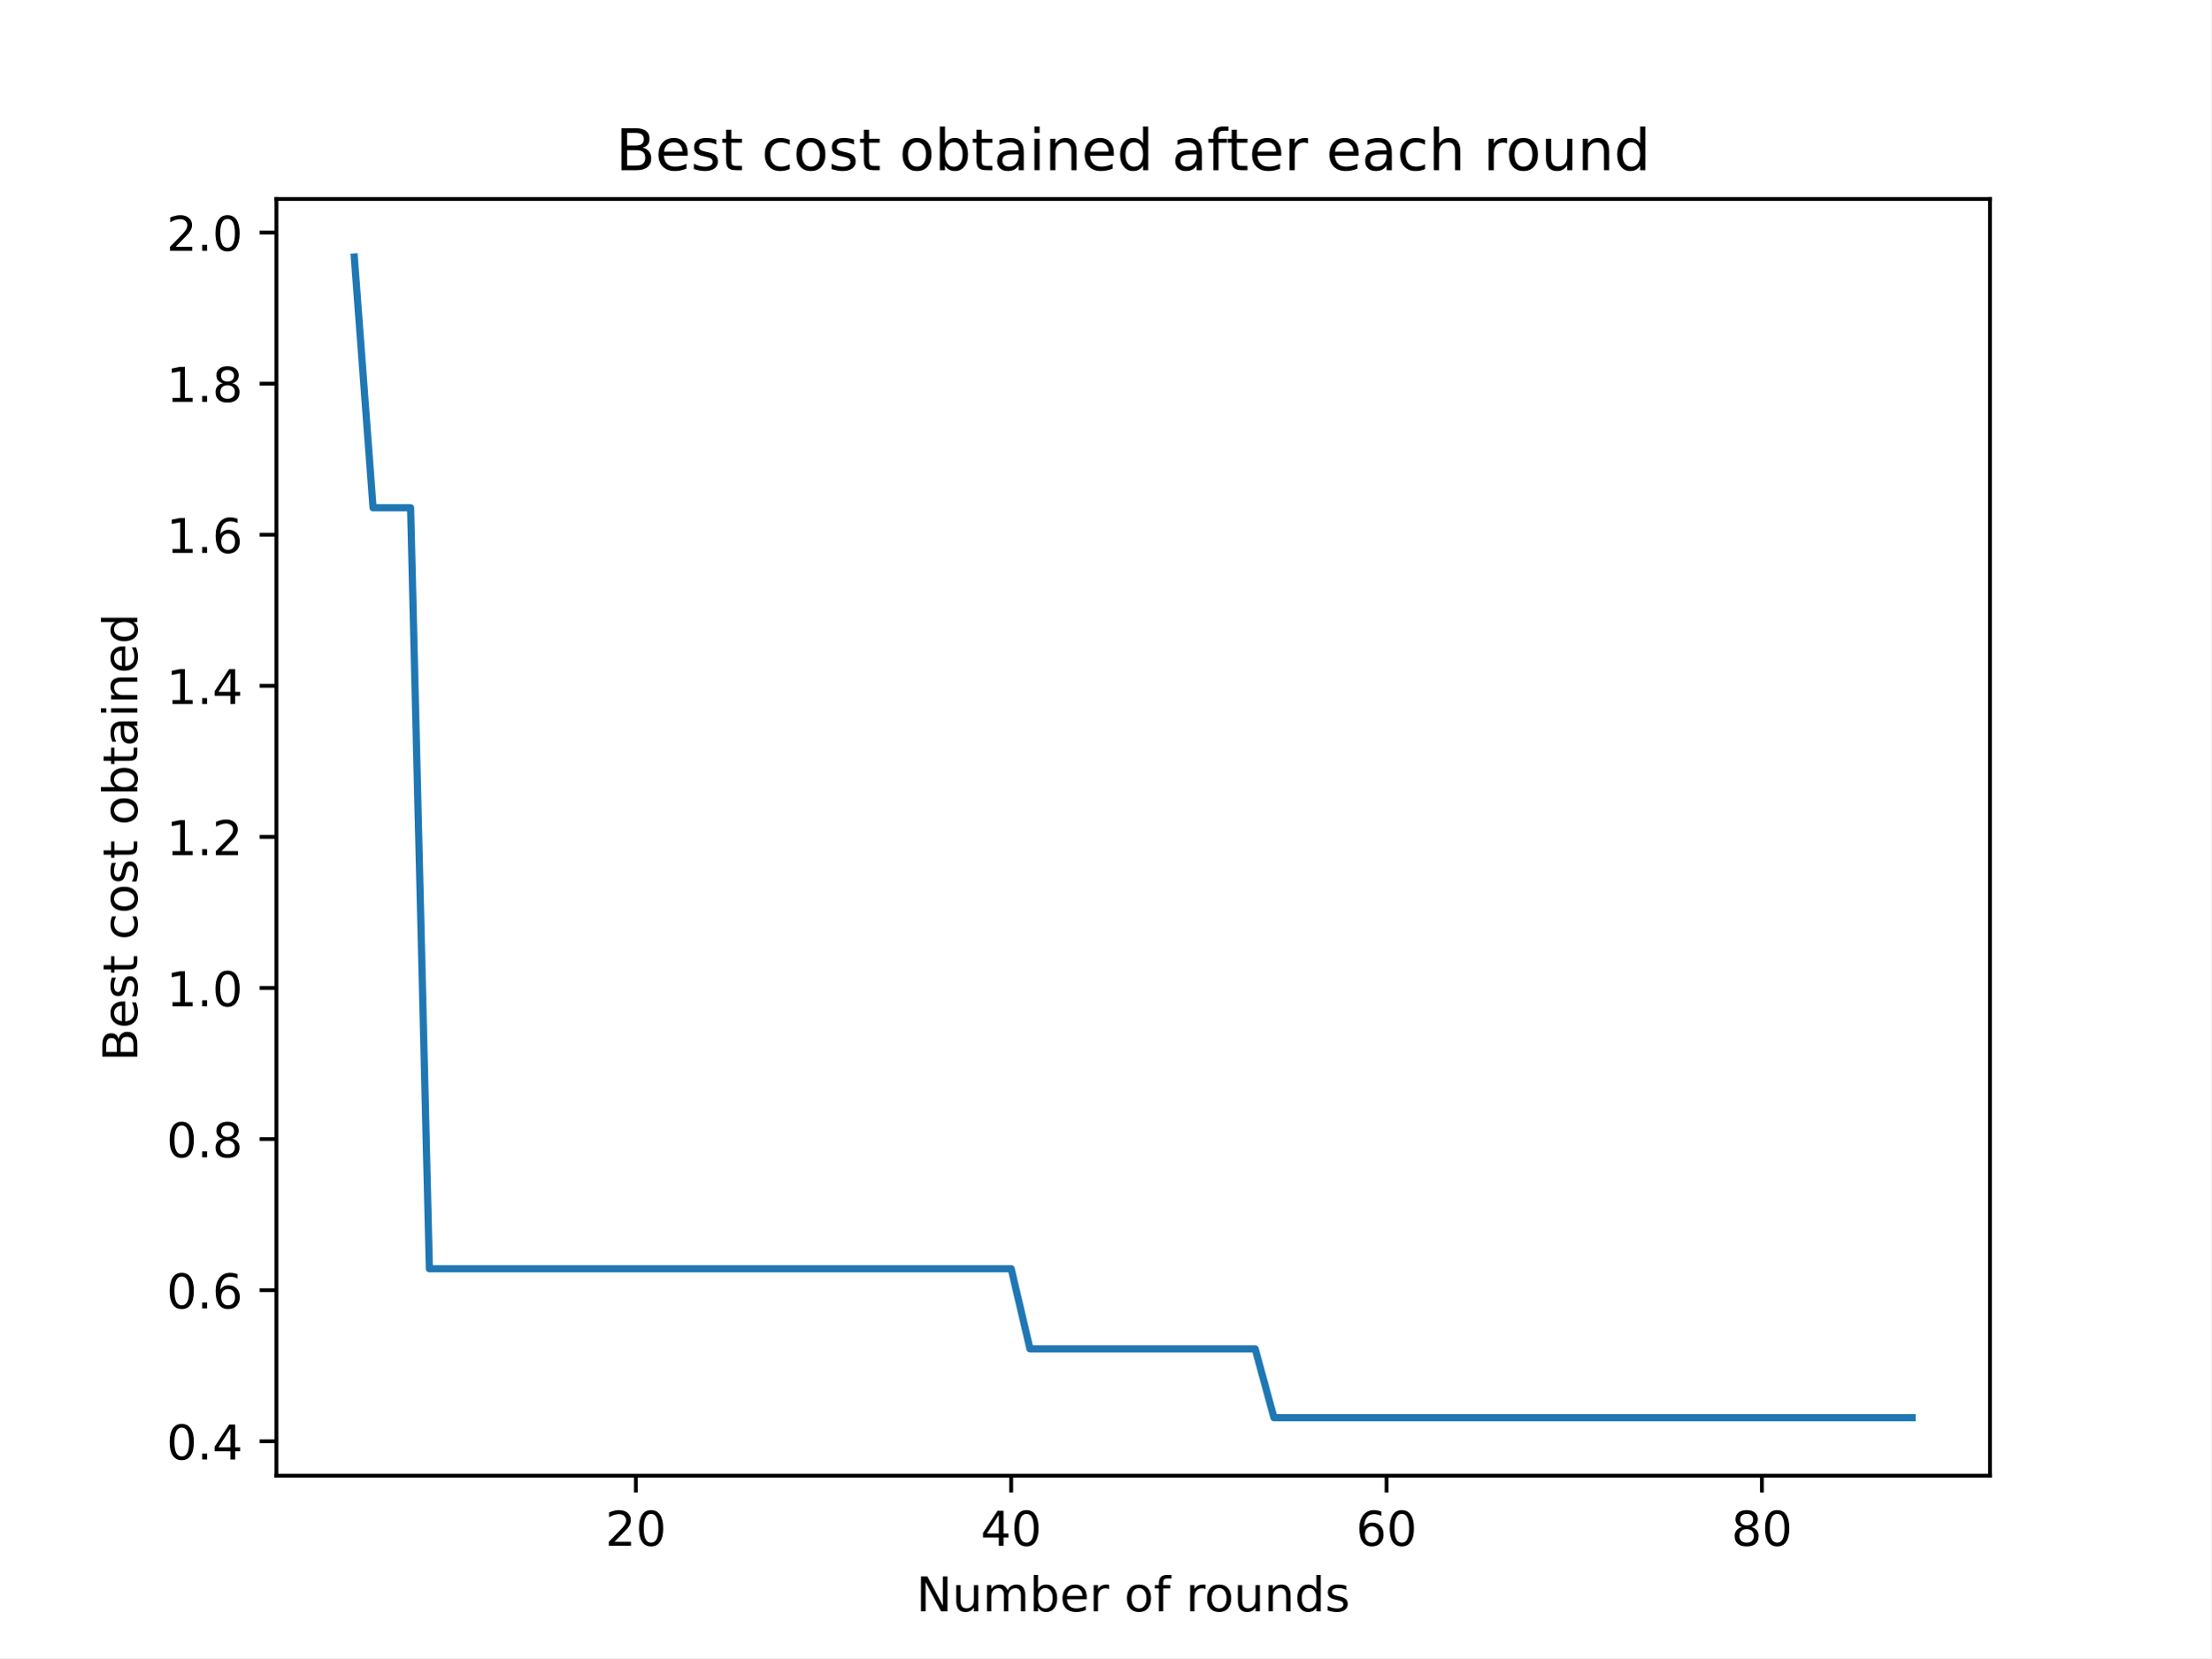
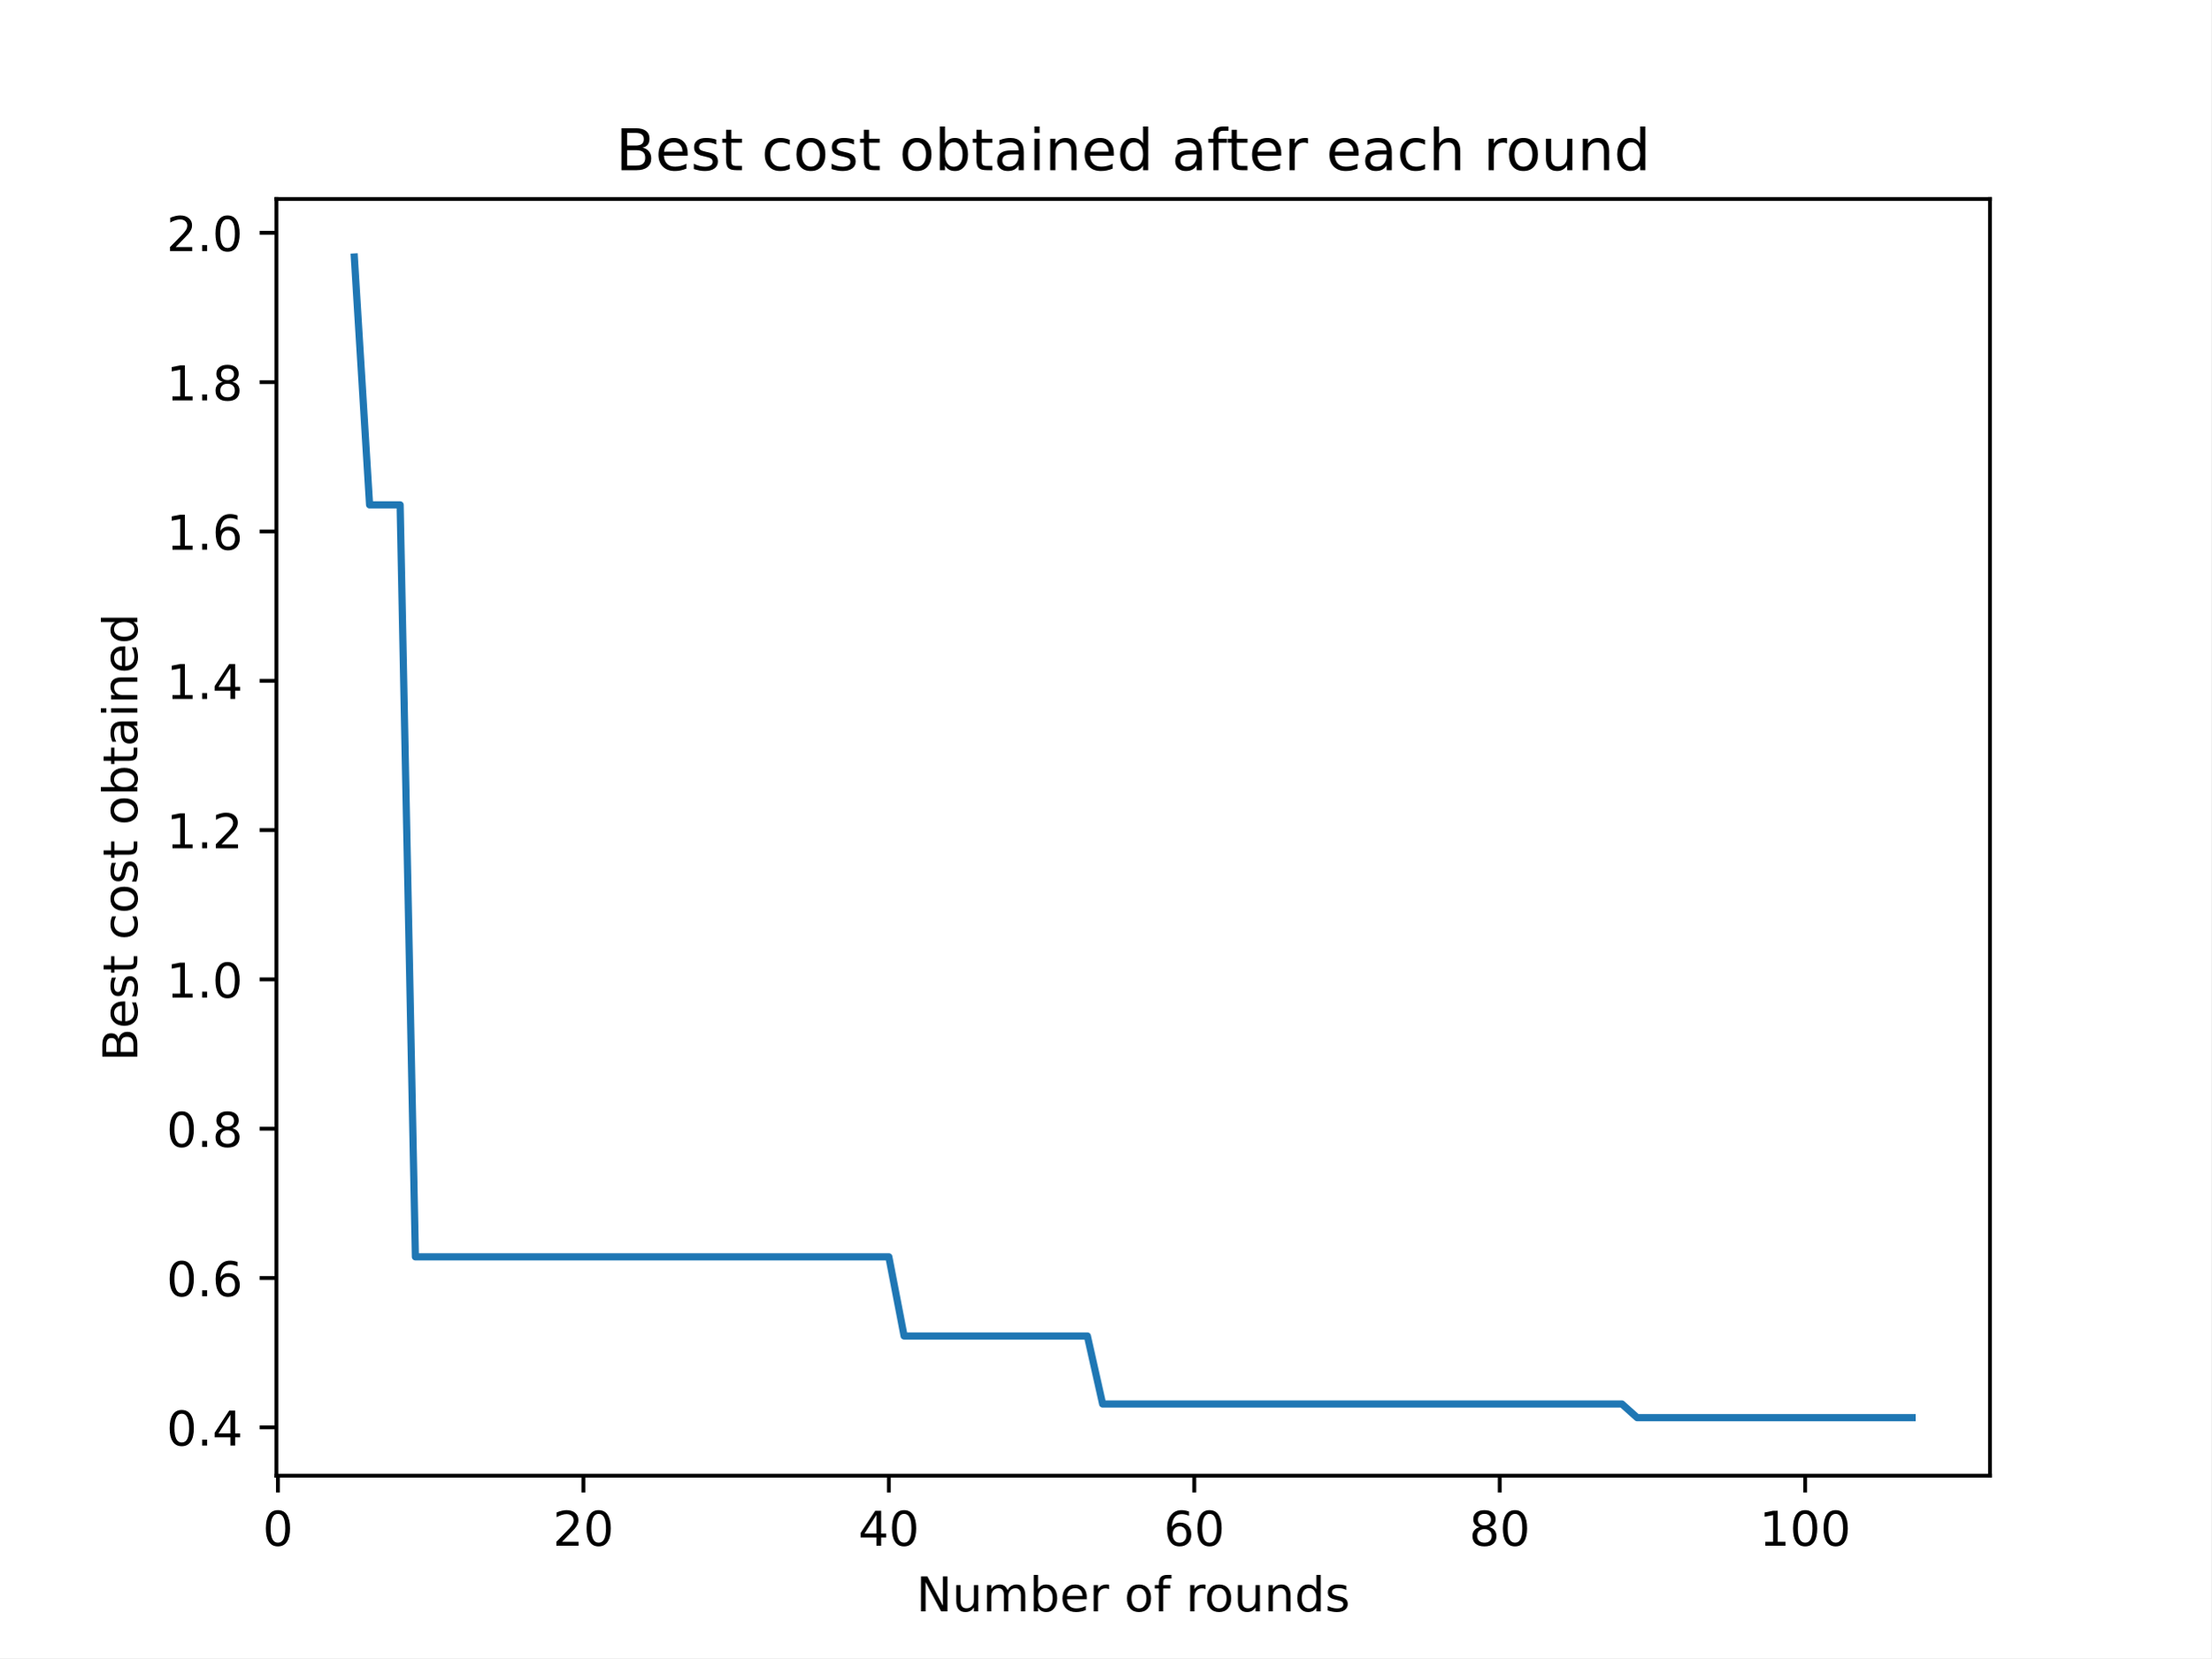
<svg xmlns="http://www.w3.org/2000/svg" xmlns:xlink="http://www.w3.org/1999/xlink" height="345.6pt" version="1.1" viewBox="0 0 460.8 345.6" width="460.8pt">
  <defs>
    <style type="text/css">*{stroke-linecap:butt;stroke-linejoin:round;}</style>
  </defs>
  <g id="figure_1">
    <g id="patch_1">
      <path d="M 0 345.6  L 460.8 345.6  L 460.8 0  L 0 0  z " style="fill:#ffffff;" />
    </g>
    <g id="axes_1">
      <g id="patch_2">
        <path d="M 57.6 307.584  L 414.72 307.584  L 414.72 41.472  L 57.6 41.472  z " style="fill:#ffffff;" />
      </g>
      <g id="matplotlib.axis_1">
        <g id="xtick_1">
          <g id="line2d_1">
            <defs>
-               <path d="M 0 0  L 0 3.5  " id="m29e6d5ab9a" style="stroke:#000000;stroke-width:0.8;" />
+               <path d="M 0 0  L 0 3.5  " id="ma9a8dce4a8" style="stroke:#000000;stroke-width:0.8;" />
            </defs>
            <g>
-               <use style="stroke:#000000;stroke-width:0.8;" x="132.505" xlink:href="#m29e6d5ab9a" y="307.584" />
+               <use style="stroke:#000000;stroke-width:0.8;" x="57.918" xlink:href="#ma9a8dce4a8" y="307.584" />
            </g>
          </g>
          <g id="text_1">
-             <g transform="translate(126.1427 322.1824)scale(0.1 -0.1)">
-               <defs>
-                 <path d="M 1228 531  L 3431 531  L 3431 0  L 469 0  L 469 531  Q 828 903 1448 1529  Q 2069 2156 2228 2338  Q 2531 2678 2651 2914  Q 2772 3150 2772 3378  Q 2772 3750 2511 3984  Q 2250 4219 1831 4219  Q 1534 4219 1204 4116  Q 875 4013 500 3803  L 500 4441  Q 881 4594 1212 4672  Q 1544 4750 1819 4750  Q 2544 4750 2975 4387  Q 3406 4025 3406 3419  Q 3406 3131 3298 2873  Q 3191 2616 2906 2266  Q 2828 2175 2409 1742  Q 1991 1309 1228 531  z " id="DejaVuSans-32" transform="scale(0.015625)" />
+             <g transform="translate(54.73704 322.1824)scale(0.1 -0.1)">
+               <defs>
                <path d="M 2034 4250  Q 1547 4250 1301 3770  Q 1056 3291 1056 2328  Q 1056 1369 1301 889  Q 1547 409 2034 409  Q 2525 409 2770 889  Q 3016 1369 3016 2328  Q 3016 3291 2770 3770  Q 2525 4250 2034 4250  z M 2034 4750  Q 2819 4750 3233 4129  Q 3647 3509 3647 2328  Q 3647 1150 3233 529  Q 2819 -91 2034 -91  Q 1250 -91 836 529  Q 422 1150 422 2328  Q 422 3509 836 4129  Q 1250 4750 2034 4750  z " id="DejaVuSans-30" transform="scale(0.015625)" />
              </defs>
-               <use xlink:href="#DejaVuSans-32" />
-               <use x="63.623" xlink:href="#DejaVuSans-30" />
+               <use xlink:href="#DejaVuSans-30" />
            </g>
          </g>
        </g>
        <g id="xtick_2">
          <g id="line2d_2">
            <g>
-               <use style="stroke:#000000;stroke-width:0.8;" x="210.735" xlink:href="#m29e6d5ab9a" y="307.584" />
+               <use style="stroke:#000000;stroke-width:0.8;" x="121.576" xlink:href="#ma9a8dce4a8" y="307.584" />
            </g>
          </g>
          <g id="text_2">
-             <g transform="translate(204.3727 322.1824)scale(0.1 -0.1)">
-               <defs>
-                 <path d="M 2419 4116  L 825 1625  L 2419 1625  L 2419 4116  z M 2253 4666  L 3047 4666  L 3047 1625  L 3713 1625  L 3713 1100  L 3047 1100  L 3047 0  L 2419 0  L 2419 1100  L 313 1100  L 313 1709  L 2253 4666  z " id="DejaVuSans-34" transform="scale(0.015625)" />
-               </defs>
-               <use xlink:href="#DejaVuSans-34" />
+             <g transform="translate(115.2135 322.1824)scale(0.1 -0.1)">
+               <defs>
+                 <path d="M 1228 531  L 3431 531  L 3431 0  L 469 0  L 469 531  Q 828 903 1448 1529  Q 2069 2156 2228 2338  Q 2531 2678 2651 2914  Q 2772 3150 2772 3378  Q 2772 3750 2511 3984  Q 2250 4219 1831 4219  Q 1534 4219 1204 4116  Q 875 4013 500 3803  L 500 4441  Q 881 4594 1212 4672  Q 1544 4750 1819 4750  Q 2544 4750 2975 4387  Q 3406 4025 3406 3419  Q 3406 3131 3298 2873  Q 3191 2616 2906 2266  Q 2828 2175 2409 1742  Q 1991 1309 1228 531  z " id="DejaVuSans-32" transform="scale(0.015625)" />
+               </defs>
+               <use xlink:href="#DejaVuSans-32" />
              <use x="63.623" xlink:href="#DejaVuSans-30" />
            </g>
          </g>
        </g>
        <g id="xtick_3">
          <g id="line2d_3">
            <g>
-               <use style="stroke:#000000;stroke-width:0.8;" x="288.965" xlink:href="#m29e6d5ab9a" y="307.584" />
+               <use style="stroke:#000000;stroke-width:0.8;" x="185.234" xlink:href="#ma9a8dce4a8" y="307.584" />
            </g>
          </g>
          <g id="text_3">
-             <g transform="translate(282.6028 322.1824)scale(0.1 -0.1)">
-               <defs>
-                 <path d="M 2113 2584  Q 1688 2584 1439 2293  Q 1191 2003 1191 1497  Q 1191 994 1439 701  Q 1688 409 2113 409  Q 2538 409 2786 701  Q 3034 994 3034 1497  Q 3034 2003 2786 2293  Q 2538 2584 2113 2584  z M 3366 4563  L 3366 3988  Q 3128 4100 2886 4159  Q 2644 4219 2406 4219  Q 1781 4219 1451 3797  Q 1122 3375 1075 2522  Q 1259 2794 1537 2939  Q 1816 3084 2150 3084  Q 2853 3084 3261 2657  Q 3669 2231 3669 1497  Q 3669 778 3244 343  Q 2819 -91 2113 -91  Q 1303 -91 875 529  Q 447 1150 447 2328  Q 447 3434 972 4092  Q 1497 4750 2381 4750  Q 2619 4750 2861 4703  Q 3103 4656 3366 4563  z " id="DejaVuSans-36" transform="scale(0.015625)" />
-               </defs>
-               <use xlink:href="#DejaVuSans-36" />
+             <g transform="translate(178.8713 322.1824)scale(0.1 -0.1)">
+               <defs>
+                 <path d="M 2419 4116  L 825 1625  L 2419 1625  L 2419 4116  z M 2253 4666  L 3047 4666  L 3047 1625  L 3713 1625  L 3713 1100  L 3047 1100  L 3047 0  L 2419 0  L 2419 1100  L 313 1100  L 313 1709  L 2253 4666  z " id="DejaVuSans-34" transform="scale(0.015625)" />
+               </defs>
+               <use xlink:href="#DejaVuSans-34" />
              <use x="63.623" xlink:href="#DejaVuSans-30" />
            </g>
          </g>
        </g>
        <g id="xtick_4">
          <g id="line2d_4">
            <g>
-               <use style="stroke:#000000;stroke-width:0.8;" x="367.195" xlink:href="#m29e6d5ab9a" y="307.584" />
+               <use style="stroke:#000000;stroke-width:0.8;" x="248.892" xlink:href="#ma9a8dce4a8" y="307.584" />
            </g>
          </g>
          <g id="text_4">
-             <g transform="translate(360.8328 322.1824)scale(0.1 -0.1)">
+             <g transform="translate(242.5291 322.1824)scale(0.1 -0.1)">
+               <defs>
+                 <path d="M 2113 2584  Q 1688 2584 1439 2293  Q 1191 2003 1191 1497  Q 1191 994 1439 701  Q 1688 409 2113 409  Q 2538 409 2786 701  Q 3034 994 3034 1497  Q 3034 2003 2786 2293  Q 2538 2584 2113 2584  z M 3366 4563  L 3366 3988  Q 3128 4100 2886 4159  Q 2644 4219 2406 4219  Q 1781 4219 1451 3797  Q 1122 3375 1075 2522  Q 1259 2794 1537 2939  Q 1816 3084 2150 3084  Q 2853 3084 3261 2657  Q 3669 2231 3669 1497  Q 3669 778 3244 343  Q 2819 -91 2113 -91  Q 1303 -91 875 529  Q 447 1150 447 2328  Q 447 3434 972 4092  Q 1497 4750 2381 4750  Q 2619 4750 2861 4703  Q 3103 4656 3366 4563  z " id="DejaVuSans-36" transform="scale(0.015625)" />
+               </defs>
+               <use xlink:href="#DejaVuSans-36" />
+               <use x="63.623" xlink:href="#DejaVuSans-30" />
+             </g>
+           </g>
+         </g>
+         <g id="xtick_5">
+           <g id="line2d_5">
+             <g>
+               <use style="stroke:#000000;stroke-width:0.8;" x="312.549" xlink:href="#ma9a8dce4a8" y="307.584" />
+             </g>
+           </g>
+           <g id="text_5">
+             <g transform="translate(306.1868 322.1824)scale(0.1 -0.1)">
              <defs>
                <path d="M 2034 2216  Q 1584 2216 1326 1975  Q 1069 1734 1069 1313  Q 1069 891 1326 650  Q 1584 409 2034 409  Q 2484 409 2743 651  Q 3003 894 3003 1313  Q 3003 1734 2745 1975  Q 2488 2216 2034 2216  z M 1403 2484  Q 997 2584 770 2862  Q 544 3141 544 3541  Q 544 4100 942 4425  Q 1341 4750 2034 4750  Q 2731 4750 3128 4425  Q 3525 4100 3525 3541  Q 3525 3141 3298 2862  Q 3072 2584 2669 2484  Q 3125 2378 3379 2068  Q 3634 1759 3634 1313  Q 3634 634 3220 271  Q 2806 -91 2034 -91  Q 1263 -91 848 271  Q 434 634 434 1313  Q 434 1759 690 2068  Q 947 2378 1403 2484  z M 1172 3481  Q 1172 3119 1398 2916  Q 1625 2713 2034 2713  Q 2441 2713 2670 2916  Q 2900 3119 2900 3481  Q 2900 3844 2670 4047  Q 2441 4250 2034 4250  Q 1625 4250 1398 4047  Q 1172 3844 1172 3481  z " id="DejaVuSans-38" transform="scale(0.015625)" />
              </defs>
              <use xlink:href="#DejaVuSans-38" />
              <use x="63.623" xlink:href="#DejaVuSans-30" />
            </g>
          </g>
        </g>
-         <g id="text_5">
+         <g id="xtick_6">
+           <g id="line2d_6">
+             <g>
+               <use style="stroke:#000000;stroke-width:0.8;" x="376.207" xlink:href="#ma9a8dce4a8" y="307.584" />
+             </g>
+           </g>
+           <g id="text_6">
+             <g transform="translate(366.6633 322.1824)scale(0.1 -0.1)">
+               <defs>
+                 <path d="M 794 531  L 1825 531  L 1825 4091  L 703 3866  L 703 4441  L 1819 4666  L 2450 4666  L 2450 531  L 3481 531  L 3481 0  L 794 0  L 794 531  z " id="DejaVuSans-31" transform="scale(0.015625)" />
+               </defs>
+               <use xlink:href="#DejaVuSans-31" />
+               <use x="63.623" xlink:href="#DejaVuSans-30" />
+               <use x="127.246" xlink:href="#DejaVuSans-30" />
+             </g>
+           </g>
+         </g>
+         <g id="text_7">
          <g transform="translate(190.9577 335.8606)scale(0.1 -0.1)">
            <defs>
              <path d="M 628 4666  L 1478 4666  L 3547 763  L 3547 4666  L 4159 4666  L 4159 0  L 3309 0  L 1241 3903  L 1241 0  L 628 0  L 628 4666  z " id="DejaVuSans-4e" transform="scale(0.015625)" />
              <path d="M 544 1381  L 544 3500  L 1119 3500  L 1119 1403  Q 1119 906 1312 657  Q 1506 409 1894 409  Q 2359 409 2629 706  Q 2900 1003 2900 1516  L 2900 3500  L 3475 3500  L 3475 0  L 2900 0  L 2900 538  Q 2691 219 2414 64  Q 2138 -91 1772 -91  Q 1169 -91 856 284  Q 544 659 544 1381  z M 1991 3584  L 1991 3584  z " id="DejaVuSans-75" transform="scale(0.015625)" />
              <path d="M 3328 2828  Q 3544 3216 3844 3400  Q 4144 3584 4550 3584  Q 5097 3584 5394 3201  Q 5691 2819 5691 2113  L 5691 0  L 5113 0  L 5113 2094  Q 5113 2597 4934 2840  Q 4756 3084 4391 3084  Q 3944 3084 3684 2787  Q 3425 2491 3425 1978  L 3425 0  L 2847 0  L 2847 2094  Q 2847 2600 2669 2842  Q 2491 3084 2119 3084  Q 1678 3084 1418 2786  Q 1159 2488 1159 1978  L 1159 0  L 581 0  L 581 3500  L 1159 3500  L 1159 2956  Q 1356 3278 1631 3431  Q 1906 3584 2284 3584  Q 2666 3584 2933 3390  Q 3200 3197 3328 2828  z " id="DejaVuSans-6d" transform="scale(0.015625)" />
              <path d="M 3116 1747  Q 3116 2381 2855 2742  Q 2594 3103 2138 3103  Q 1681 3103 1420 2742  Q 1159 2381 1159 1747  Q 1159 1113 1420 752  Q 1681 391 2138 391  Q 2594 391 2855 752  Q 3116 1113 3116 1747  z M 1159 2969  Q 1341 3281 1617 3432  Q 1894 3584 2278 3584  Q 2916 3584 3314 3078  Q 3713 2572 3713 1747  Q 3713 922 3314 415  Q 2916 -91 2278 -91  Q 1894 -91 1617 61  Q 1341 213 1159 525  L 1159 0  L 581 0  L 581 4863  L 1159 4863  L 1159 2969  z " id="DejaVuSans-62" transform="scale(0.015625)" />
              <path d="M 3597 1894  L 3597 1613  L 953 1613  Q 991 1019 1311 708  Q 1631 397 2203 397  Q 2534 397 2845 478  Q 3156 559 3463 722  L 3463 178  Q 3153 47 2828 -22  Q 2503 -91 2169 -91  Q 1331 -91 842 396  Q 353 884 353 1716  Q 353 2575 817 3079  Q 1281 3584 2069 3584  Q 2775 3584 3186 3129  Q 3597 2675 3597 1894  z M 3022 2063  Q 3016 2534 2758 2815  Q 2500 3097 2075 3097  Q 1594 3097 1305 2825  Q 1016 2553 972 2059  L 3022 2063  z " id="DejaVuSans-65" transform="scale(0.015625)" />
              <path d="M 2631 2963  Q 2534 3019 2420 3045  Q 2306 3072 2169 3072  Q 1681 3072 1420 2755  Q 1159 2438 1159 1844  L 1159 0  L 581 0  L 581 3500  L 1159 3500  L 1159 2956  Q 1341 3275 1631 3429  Q 1922 3584 2338 3584  Q 2397 3584 2469 3576  Q 2541 3569 2628 3553  L 2631 2963  z " id="DejaVuSans-72" transform="scale(0.015625)" />
              <path id="DejaVuSans-20" transform="scale(0.015625)" />
              <path d="M 1959 3097  Q 1497 3097 1228 2736  Q 959 2375 959 1747  Q 959 1119 1226 758  Q 1494 397 1959 397  Q 2419 397 2687 759  Q 2956 1122 2956 1747  Q 2956 2369 2687 2733  Q 2419 3097 1959 3097  z M 1959 3584  Q 2709 3584 3137 3096  Q 3566 2609 3566 1747  Q 3566 888 3137 398  Q 2709 -91 1959 -91  Q 1206 -91 779 398  Q 353 888 353 1747  Q 353 2609 779 3096  Q 1206 3584 1959 3584  z " id="DejaVuSans-6f" transform="scale(0.015625)" />
              <path d="M 2375 4863  L 2375 4384  L 1825 4384  Q 1516 4384 1395 4259  Q 1275 4134 1275 3809  L 1275 3500  L 2222 3500  L 2222 3053  L 1275 3053  L 1275 0  L 697 0  L 697 3053  L 147 3053  L 147 3500  L 697 3500  L 697 3744  Q 697 4328 969 4595  Q 1241 4863 1831 4863  L 2375 4863  z " id="DejaVuSans-66" transform="scale(0.015625)" />
              <path d="M 3513 2113  L 3513 0  L 2938 0  L 2938 2094  Q 2938 2591 2744 2837  Q 2550 3084 2163 3084  Q 1697 3084 1428 2787  Q 1159 2491 1159 1978  L 1159 0  L 581 0  L 581 3500  L 1159 3500  L 1159 2956  Q 1366 3272 1645 3428  Q 1925 3584 2291 3584  Q 2894 3584 3203 3211  Q 3513 2838 3513 2113  z " id="DejaVuSans-6e" transform="scale(0.015625)" />
              <path d="M 2906 2969  L 2906 4863  L 3481 4863  L 3481 0  L 2906 0  L 2906 525  Q 2725 213 2448 61  Q 2172 -91 1784 -91  Q 1150 -91 751 415  Q 353 922 353 1747  Q 353 2572 751 3078  Q 1150 3584 1784 3584  Q 2172 3584 2448 3432  Q 2725 3281 2906 2969  z M 947 1747  Q 947 1113 1208 752  Q 1469 391 1925 391  Q 2381 391 2643 752  Q 2906 1113 2906 1747  Q 2906 2381 2643 2742  Q 2381 3103 1925 3103  Q 1469 3103 1208 2742  Q 947 2381 947 1747  z " id="DejaVuSans-64" transform="scale(0.015625)" />
              <path d="M 2834 3397  L 2834 2853  Q 2591 2978 2328 3040  Q 2066 3103 1784 3103  Q 1356 3103 1142 2972  Q 928 2841 928 2578  Q 928 2378 1081 2264  Q 1234 2150 1697 2047  L 1894 2003  Q 2506 1872 2764 1633  Q 3022 1394 3022 966  Q 3022 478 2636 193  Q 2250 -91 1575 -91  Q 1294 -91 989 -36  Q 684 19 347 128  L 347 722  Q 666 556 975 473  Q 1284 391 1588 391  Q 1994 391 2212 530  Q 2431 669 2431 922  Q 2431 1156 2273 1281  Q 2116 1406 1581 1522  L 1381 1569  Q 847 1681 609 1914  Q 372 2147 372 2553  Q 372 3047 722 3315  Q 1072 3584 1716 3584  Q 2034 3584 2315 3537  Q 2597 3491 2834 3397  z " id="DejaVuSans-73" transform="scale(0.015625)" />
            </defs>
            <use xlink:href="#DejaVuSans-4e" />
            <use x="74.805" xlink:href="#DejaVuSans-75" />
            <use x="138.184" xlink:href="#DejaVuSans-6d" />
            <use x="235.596" xlink:href="#DejaVuSans-62" />
            <use x="299.072" xlink:href="#DejaVuSans-65" />
            <use x="360.596" xlink:href="#DejaVuSans-72" />
            <use x="401.709" xlink:href="#DejaVuSans-20" />
            <use x="433.496" xlink:href="#DejaVuSans-6f" />
            <use x="494.678" xlink:href="#DejaVuSans-66" />
            <use x="529.883" xlink:href="#DejaVuSans-20" />
            <use x="561.67" xlink:href="#DejaVuSans-72" />
            <use x="600.533" xlink:href="#DejaVuSans-6f" />
            <use x="661.715" xlink:href="#DejaVuSans-75" />
            <use x="725.094" xlink:href="#DejaVuSans-6e" />
            <use x="788.473" xlink:href="#DejaVuSans-64" />
            <use x="851.949" xlink:href="#DejaVuSans-73" />
          </g>
        </g>
      </g>
      <g id="matplotlib.axis_2">
        <g id="ytick_1">
-           <g id="line2d_5">
+           <g id="line2d_7">
            <defs>
-               <path d="M 0 0  L -3.5 0  " id="m68e860f355" style="stroke:#000000;stroke-width:0.8;" />
+               <path d="M 0 0  L -3.5 0  " id="md7fb03646e" style="stroke:#000000;stroke-width:0.8;" />
            </defs>
            <g>
-               <use style="stroke:#000000;stroke-width:0.8;" x="57.6" xlink:href="#m68e860f355" y="300.41" />
-             </g>
-           </g>
-           <g id="text_6">
-             <g transform="translate(34.69687 304.2097)scale(0.1 -0.1)">
+               <use style="stroke:#000000;stroke-width:0.8;" x="57.6" xlink:href="#md7fb03646e" y="297.505" />
+             </g>
+           </g>
+           <g id="text_8">
+             <g transform="translate(34.69687 301.3041)scale(0.1 -0.1)">
              <defs>
                <path d="M 684 794  L 1344 794  L 1344 0  L 684 0  L 684 794  z " id="DejaVuSans-2e" transform="scale(0.015625)" />
              </defs>
              <use xlink:href="#DejaVuSans-30" />
              <use x="63.623" xlink:href="#DejaVuSans-2e" />
              <use x="95.41" xlink:href="#DejaVuSans-34" />
            </g>
          </g>
        </g>
        <g id="ytick_2">
-           <g id="line2d_6">
-             <g>
-               <use style="stroke:#000000;stroke-width:0.8;" x="57.6" xlink:href="#m68e860f355" y="268.917" />
-             </g>
-           </g>
-           <g id="text_7">
-             <g transform="translate(34.69687 272.7163)scale(0.1 -0.1)">
+           <g id="line2d_8">
+             <g>
+               <use style="stroke:#000000;stroke-width:0.8;" x="57.6" xlink:href="#md7fb03646e" y="266.382" />
+             </g>
+           </g>
+           <g id="text_9">
+             <g transform="translate(34.69687 270.1813)scale(0.1 -0.1)">
              <use xlink:href="#DejaVuSans-30" />
              <use x="63.623" xlink:href="#DejaVuSans-2e" />
              <use x="95.41" xlink:href="#DejaVuSans-36" />
            </g>
          </g>
        </g>
        <g id="ytick_3">
-           <g id="line2d_7">
-             <g>
-               <use style="stroke:#000000;stroke-width:0.8;" x="57.6" xlink:href="#m68e860f355" y="237.424" />
-             </g>
-           </g>
-           <g id="text_8">
-             <g transform="translate(34.69687 241.2228)scale(0.1 -0.1)">
+           <g id="line2d_9">
+             <g>
+               <use style="stroke:#000000;stroke-width:0.8;" x="57.6" xlink:href="#md7fb03646e" y="235.259" />
+             </g>
+           </g>
+           <g id="text_10">
+             <g transform="translate(34.69687 239.0586)scale(0.1 -0.1)">
              <use xlink:href="#DejaVuSans-30" />
              <use x="63.623" xlink:href="#DejaVuSans-2e" />
              <use x="95.41" xlink:href="#DejaVuSans-38" />
            </g>
          </g>
        </g>
        <g id="ytick_4">
-           <g id="line2d_8">
-             <g>
-               <use style="stroke:#000000;stroke-width:0.8;" x="57.6" xlink:href="#m68e860f355" y="205.93" />
-             </g>
-           </g>
-           <g id="text_9">
-             <g transform="translate(34.69687 209.7294)scale(0.1 -0.1)">
-               <defs>
-                 <path d="M 794 531  L 1825 531  L 1825 4091  L 703 3866  L 703 4441  L 1819 4666  L 2450 4666  L 2450 531  L 3481 531  L 3481 0  L 794 0  L 794 531  z " id="DejaVuSans-31" transform="scale(0.015625)" />
-               </defs>
+           <g id="line2d_10">
+             <g>
+               <use style="stroke:#000000;stroke-width:0.8;" x="57.6" xlink:href="#md7fb03646e" y="204.137" />
+             </g>
+           </g>
+           <g id="text_11">
+             <g transform="translate(34.69687 207.9359)scale(0.1 -0.1)">
              <use xlink:href="#DejaVuSans-31" />
              <use x="63.623" xlink:href="#DejaVuSans-2e" />
              <use x="95.41" xlink:href="#DejaVuSans-30" />
            </g>
          </g>
        </g>
        <g id="ytick_5">
-           <g id="line2d_9">
-             <g>
-               <use style="stroke:#000000;stroke-width:0.8;" x="57.6" xlink:href="#m68e860f355" y="174.437" />
-             </g>
-           </g>
-           <g id="text_10">
-             <g transform="translate(34.69687 178.236)scale(0.1 -0.1)">
+           <g id="line2d_11">
+             <g>
+               <use style="stroke:#000000;stroke-width:0.8;" x="57.6" xlink:href="#md7fb03646e" y="173.014" />
+             </g>
+           </g>
+           <g id="text_12">
+             <g transform="translate(34.69687 176.8132)scale(0.1 -0.1)">
              <use xlink:href="#DejaVuSans-31" />
              <use x="63.623" xlink:href="#DejaVuSans-2e" />
              <use x="95.41" xlink:href="#DejaVuSans-32" />
            </g>
          </g>
        </g>
        <g id="ytick_6">
-           <g id="line2d_10">
-             <g>
-               <use style="stroke:#000000;stroke-width:0.8;" x="57.6" xlink:href="#m68e860f355" y="142.943" />
-             </g>
-           </g>
-           <g id="text_11">
-             <g transform="translate(34.69687 146.7425)scale(0.1 -0.1)">
+           <g id="line2d_12">
+             <g>
+               <use style="stroke:#000000;stroke-width:0.8;" x="57.6" xlink:href="#md7fb03646e" y="141.891" />
+             </g>
+           </g>
+           <g id="text_13">
+             <g transform="translate(34.69687 145.6905)scale(0.1 -0.1)">
              <use xlink:href="#DejaVuSans-31" />
              <use x="63.623" xlink:href="#DejaVuSans-2e" />
              <use x="95.41" xlink:href="#DejaVuSans-34" />
            </g>
          </g>
        </g>
        <g id="ytick_7">
-           <g id="line2d_11">
-             <g>
-               <use style="stroke:#000000;stroke-width:0.8;" x="57.6" xlink:href="#m68e860f355" y="111.45" />
-             </g>
-           </g>
-           <g id="text_12">
-             <g transform="translate(34.69687 115.2491)scale(0.1 -0.1)">
+           <g id="line2d_13">
+             <g>
+               <use style="stroke:#000000;stroke-width:0.8;" x="57.6" xlink:href="#md7fb03646e" y="110.769" />
+             </g>
+           </g>
+           <g id="text_14">
+             <g transform="translate(34.69687 114.5678)scale(0.1 -0.1)">
              <use xlink:href="#DejaVuSans-31" />
              <use x="63.623" xlink:href="#DejaVuSans-2e" />
              <use x="95.41" xlink:href="#DejaVuSans-36" />
            </g>
          </g>
        </g>
        <g id="ytick_8">
-           <g id="line2d_12">
-             <g>
-               <use style="stroke:#000000;stroke-width:0.8;" x="57.6" xlink:href="#m68e860f355" y="79.956" />
-             </g>
-           </g>
-           <g id="text_13">
-             <g transform="translate(34.69687 83.75569)scale(0.1 -0.1)">
+           <g id="line2d_14">
+             <g>
+               <use style="stroke:#000000;stroke-width:0.8;" x="57.6" xlink:href="#md7fb03646e" y="79.646" />
+             </g>
+           </g>
+           <g id="text_15">
+             <g transform="translate(34.69687 83.44506)scale(0.1 -0.1)">
              <use xlink:href="#DejaVuSans-31" />
              <use x="63.623" xlink:href="#DejaVuSans-2e" />
              <use x="95.41" xlink:href="#DejaVuSans-38" />
            </g>
          </g>
        </g>
        <g id="ytick_9">
-           <g id="line2d_13">
-             <g>
-               <use style="stroke:#000000;stroke-width:0.8;" x="57.6" xlink:href="#m68e860f355" y="48.463" />
-             </g>
-           </g>
-           <g id="text_14">
-             <g transform="translate(34.69687 52.26226)scale(0.1 -0.1)">
+           <g id="line2d_15">
+             <g>
+               <use style="stroke:#000000;stroke-width:0.8;" x="57.6" xlink:href="#md7fb03646e" y="48.523" />
+             </g>
+           </g>
+           <g id="text_16">
+             <g transform="translate(34.69687 52.32235)scale(0.1 -0.1)">
              <use xlink:href="#DejaVuSans-32" />
              <use x="63.623" xlink:href="#DejaVuSans-2e" />
              <use x="95.41" xlink:href="#DejaVuSans-30" />
            </g>
          </g>
        </g>
-         <g id="text_15">
+         <g id="text_17">
          <g transform="translate(28.61719 221.2178)rotate(-90)scale(0.1 -0.1)">
            <defs>
              <path d="M 1259 2228  L 1259 519  L 2272 519  Q 2781 519 3026 730  Q 3272 941 3272 1375  Q 3272 1813 3026 2020  Q 2781 2228 2272 2228  L 1259 2228  z M 1259 4147  L 1259 2741  L 2194 2741  Q 2656 2741 2882 2914  Q 3109 3088 3109 3444  Q 3109 3797 2882 3972  Q 2656 4147 2194 4147  L 1259 4147  z M 628 4666  L 2241 4666  Q 2963 4666 3353 4366  Q 3744 4066 3744 3513  Q 3744 3084 3544 2831  Q 3344 2578 2956 2516  Q 3422 2416 3680 2098  Q 3938 1781 3938 1306  Q 3938 681 3513 340  Q 3088 0 2303 0  L 628 0  L 628 4666  z " id="DejaVuSans-42" transform="scale(0.015625)" />
              <path d="M 1172 4494  L 1172 3500  L 2356 3500  L 2356 3053  L 1172 3053  L 1172 1153  Q 1172 725 1289 603  Q 1406 481 1766 481  L 2356 481  L 2356 0  L 1766 0  Q 1100 0 847 248  Q 594 497 594 1153  L 594 3053  L 172 3053  L 172 3500  L 594 3500  L 594 4494  L 1172 4494  z " id="DejaVuSans-74" transform="scale(0.015625)" />
              <path d="M 3122 3366  L 3122 2828  Q 2878 2963 2633 3030  Q 2388 3097 2138 3097  Q 1578 3097 1268 2742  Q 959 2388 959 1747  Q 959 1106 1268 751  Q 1578 397 2138 397  Q 2388 397 2633 464  Q 2878 531 3122 666  L 3122 134  Q 2881 22 2623 -34  Q 2366 -91 2075 -91  Q 1284 -91 818 406  Q 353 903 353 1747  Q 353 2603 823 3093  Q 1294 3584 2113 3584  Q 2378 3584 2631 3529  Q 2884 3475 3122 3366  z " id="DejaVuSans-63" transform="scale(0.015625)" />
              <path d="M 2194 1759  Q 1497 1759 1228 1600  Q 959 1441 959 1056  Q 959 750 1161 570  Q 1363 391 1709 391  Q 2188 391 2477 730  Q 2766 1069 2766 1631  L 2766 1759  L 2194 1759  z M 3341 1997  L 3341 0  L 2766 0  L 2766 531  Q 2569 213 2275 61  Q 1981 -91 1556 -91  Q 1019 -91 701 211  Q 384 513 384 1019  Q 384 1609 779 1909  Q 1175 2209 1959 2209  L 2766 2209  L 2766 2266  Q 2766 2663 2505 2880  Q 2244 3097 1772 3097  Q 1472 3097 1187 3025  Q 903 2953 641 2809  L 641 3341  Q 956 3463 1253 3523  Q 1550 3584 1831 3584  Q 2591 3584 2966 3190  Q 3341 2797 3341 1997  z " id="DejaVuSans-61" transform="scale(0.015625)" />
              <path d="M 603 3500  L 1178 3500  L 1178 0  L 603 0  L 603 3500  z M 603 4863  L 1178 4863  L 1178 4134  L 603 4134  L 603 4863  z " id="DejaVuSans-69" transform="scale(0.015625)" />
            </defs>
            <use xlink:href="#DejaVuSans-42" />
            <use x="68.604" xlink:href="#DejaVuSans-65" />
            <use x="130.127" xlink:href="#DejaVuSans-73" />
            <use x="182.227" xlink:href="#DejaVuSans-74" />
            <use x="221.436" xlink:href="#DejaVuSans-20" />
            <use x="253.223" xlink:href="#DejaVuSans-63" />
            <use x="308.203" xlink:href="#DejaVuSans-6f" />
            <use x="369.385" xlink:href="#DejaVuSans-73" />
            <use x="421.484" xlink:href="#DejaVuSans-74" />
            <use x="460.693" xlink:href="#DejaVuSans-20" />
            <use x="492.48" xlink:href="#DejaVuSans-6f" />
            <use x="553.662" xlink:href="#DejaVuSans-62" />
            <use x="617.139" xlink:href="#DejaVuSans-74" />
            <use x="656.348" xlink:href="#DejaVuSans-61" />
            <use x="717.627" xlink:href="#DejaVuSans-69" />
            <use x="745.41" xlink:href="#DejaVuSans-6e" />
            <use x="808.789" xlink:href="#DejaVuSans-65" />
            <use x="870.312" xlink:href="#DejaVuSans-64" />
          </g>
        </g>
      </g>
-       <g id="line2d_14">
-         <path clip-path="url(#pbd50a5da10)" d="M 73.833 53.568  L 77.744 105.841  L 81.656 105.841  L 85.567 105.841  L 89.479 264.446  L 93.39 264.446  L 97.302 264.446  L 101.213 264.446  L 105.125 264.446  L 109.036 264.446  L 112.948 264.446  L 116.859 264.446  L 120.771 264.446  L 124.682 264.446  L 128.594 264.446  L 132.505 264.446  L 136.417 264.446  L 140.328 264.446  L 144.24 264.446  L 148.151 264.446  L 152.063 264.446  L 155.974 264.446  L 159.886 264.446  L 163.797 264.446  L 167.709 264.446  L 171.62 264.446  L 175.532 264.446  L 179.443 264.446  L 183.355 264.446  L 187.266 264.446  L 191.178 264.446  L 195.089 264.446  L 199.001 264.446  L 202.912 264.446  L 206.824 264.446  L 210.735 264.446  L 214.647 281.145  L 218.558 281.145  L 222.47 281.145  L 226.381 281.145  L 230.293 281.145  L 234.204 281.145  L 238.116 281.145  L 242.027 281.145  L 245.939 281.145  L 249.85 281.145  L 253.762 281.145  L 257.673 281.145  L 261.585 281.145  L 265.496 295.488  L 269.408 295.488  L 273.319 295.488  L 277.231 295.488  L 281.142 295.488  L 285.054 295.488  L 288.965 295.488  L 292.877 295.488  L 296.788 295.488  L 300.7 295.488  L 304.611 295.488  L 308.523 295.488  L 312.434 295.488  L 316.346 295.488  L 320.257 295.488  L 324.169 295.488  L 328.08 295.488  L 331.992 295.488  L 335.903 295.488  L 339.815 295.488  L 343.726 295.488  L 347.638 295.488  L 351.549 295.488  L 355.461 295.488  L 359.372 295.488  L 363.284 295.488  L 367.195 295.488  L 371.107 295.488  L 375.018 295.488  L 378.93 295.488  L 382.841 295.488  L 386.753 295.488  L 390.664 295.488  L 394.576 295.488  L 398.487 295.488  " style="fill:none;stroke:#1f77b4;stroke-linecap:square;stroke-width:1.5;" />
+       <g id="line2d_16">
+         <path clip-path="url(#p3324df8464)" d="M 73.833 53.568  L 77.016 105.226  L 80.199 105.226  L 83.381 105.226  L 86.564 261.964  L 89.747 261.964  L 92.93 261.964  L 96.113 261.964  L 99.296 261.964  L 102.479 261.964  L 105.662 261.964  L 108.844 261.964  L 112.027 261.964  L 115.21 261.964  L 118.393 261.964  L 121.576 261.964  L 124.759 261.964  L 127.942 261.964  L 131.125 261.964  L 134.308 261.964  L 137.49 261.964  L 140.673 261.964  L 143.856 261.964  L 147.039 261.964  L 150.222 261.964  L 153.405 261.964  L 156.588 261.964  L 159.771 261.964  L 162.954 261.964  L 166.136 261.964  L 169.319 261.964  L 172.502 261.964  L 175.685 261.964  L 178.868 261.964  L 182.051 261.964  L 185.234 261.964  L 188.417 278.466  L 191.6 278.466  L 194.782 278.466  L 197.965 278.466  L 201.148 278.466  L 204.331 278.466  L 207.514 278.466  L 210.697 278.466  L 213.88 278.466  L 217.063 278.466  L 220.246 278.466  L 223.428 278.466  L 226.611 278.466  L 229.794 292.64  L 232.977 292.64  L 236.16 292.64  L 239.343 292.64  L 242.526 292.64  L 245.709 292.64  L 248.892 292.64  L 252.074 292.64  L 255.257 292.64  L 258.44 292.64  L 261.623 292.64  L 264.806 292.64  L 267.989 292.64  L 271.172 292.64  L 274.355 292.64  L 277.538 292.64  L 280.72 292.64  L 283.903 292.64  L 287.086 292.64  L 290.269 292.64  L 293.452 292.64  L 296.635 292.64  L 299.818 292.64  L 303.001 292.64  L 306.184 292.64  L 309.366 292.64  L 312.549 292.64  L 315.732 292.64  L 318.915 292.64  L 322.098 292.64  L 325.281 292.64  L 328.464 292.64  L 331.647 292.64  L 334.83 292.64  L 338.012 292.64  L 341.195 295.488  L 344.378 295.488  L 347.561 295.488  L 350.744 295.488  L 353.927 295.488  L 357.11 295.488  L 360.293 295.488  L 363.476 295.488  L 366.658 295.488  L 369.841 295.488  L 373.024 295.488  L 376.207 295.488  L 379.39 295.488  L 382.573 295.488  L 385.756 295.488  L 388.939 295.488  L 392.121 295.488  L 395.304 295.488  L 398.487 295.488  " style="fill:none;stroke:#1f77b4;stroke-linecap:square;stroke-width:1.5;" />
      </g>
      <g id="patch_3">
        <path d="M 57.6 307.584  L 57.6 41.472  " style="fill:none;stroke:#000000;stroke-linecap:square;stroke-linejoin:miter;stroke-width:0.8;" />
      </g>
      <g id="patch_4">
        <path d="M 414.72 307.584  L 414.72 41.472  " style="fill:none;stroke:#000000;stroke-linecap:square;stroke-linejoin:miter;stroke-width:0.8;" />
      </g>
      <g id="patch_5">
        <path d="M 57.6 307.584  L 414.72 307.584  " style="fill:none;stroke:#000000;stroke-linecap:square;stroke-linejoin:miter;stroke-width:0.8;" />
      </g>
      <g id="patch_6">
        <path d="M 57.6 41.472  L 414.72 41.472  " style="fill:none;stroke:#000000;stroke-linecap:square;stroke-linejoin:miter;stroke-width:0.8;" />
      </g>
-       <g id="text_16">
+       <g id="text_18">
        <g transform="translate(128.3297 35.472)scale(0.12 -0.12)">
          <defs>
            <path d="M 3513 2113  L 3513 0  L 2938 0  L 2938 2094  Q 2938 2591 2744 2837  Q 2550 3084 2163 3084  Q 1697 3084 1428 2787  Q 1159 2491 1159 1978  L 1159 0  L 581 0  L 581 4863  L 1159 4863  L 1159 2956  Q 1366 3272 1645 3428  Q 1925 3584 2291 3584  Q 2894 3584 3203 3211  Q 3513 2838 3513 2113  z " id="DejaVuSans-68" transform="scale(0.015625)" />
          </defs>
          <use xlink:href="#DejaVuSans-42" />
          <use x="68.604" xlink:href="#DejaVuSans-65" />
          <use x="130.127" xlink:href="#DejaVuSans-73" />
          <use x="182.227" xlink:href="#DejaVuSans-74" />
          <use x="221.436" xlink:href="#DejaVuSans-20" />
          <use x="253.223" xlink:href="#DejaVuSans-63" />
          <use x="308.203" xlink:href="#DejaVuSans-6f" />
          <use x="369.385" xlink:href="#DejaVuSans-73" />
          <use x="421.484" xlink:href="#DejaVuSans-74" />
          <use x="460.693" xlink:href="#DejaVuSans-20" />
          <use x="492.48" xlink:href="#DejaVuSans-6f" />
          <use x="553.662" xlink:href="#DejaVuSans-62" />
          <use x="617.139" xlink:href="#DejaVuSans-74" />
          <use x="656.348" xlink:href="#DejaVuSans-61" />
          <use x="717.627" xlink:href="#DejaVuSans-69" />
          <use x="745.41" xlink:href="#DejaVuSans-6e" />
          <use x="808.789" xlink:href="#DejaVuSans-65" />
          <use x="870.312" xlink:href="#DejaVuSans-64" />
          <use x="933.789" xlink:href="#DejaVuSans-20" />
          <use x="965.576" xlink:href="#DejaVuSans-61" />
          <use x="1026.855" xlink:href="#DejaVuSans-66" />
          <use x="1060.311" xlink:href="#DejaVuSans-74" />
          <use x="1099.52" xlink:href="#DejaVuSans-65" />
          <use x="1161.043" xlink:href="#DejaVuSans-72" />
          <use x="1202.156" xlink:href="#DejaVuSans-20" />
          <use x="1233.943" xlink:href="#DejaVuSans-65" />
          <use x="1295.467" xlink:href="#DejaVuSans-61" />
          <use x="1356.746" xlink:href="#DejaVuSans-63" />
          <use x="1411.727" xlink:href="#DejaVuSans-68" />
          <use x="1475.105" xlink:href="#DejaVuSans-20" />
          <use x="1506.893" xlink:href="#DejaVuSans-72" />
          <use x="1545.756" xlink:href="#DejaVuSans-6f" />
          <use x="1606.938" xlink:href="#DejaVuSans-75" />
          <use x="1670.316" xlink:href="#DejaVuSans-6e" />
          <use x="1733.695" xlink:href="#DejaVuSans-64" />
        </g>
      </g>
    </g>
  </g>
  <defs>
-     <clipPath id="pbd50a5da10">
+     <clipPath id="p3324df8464">
      <rect height="266.112" width="357.12" x="57.6" y="41.472" />
    </clipPath>
  </defs>
</svg>
